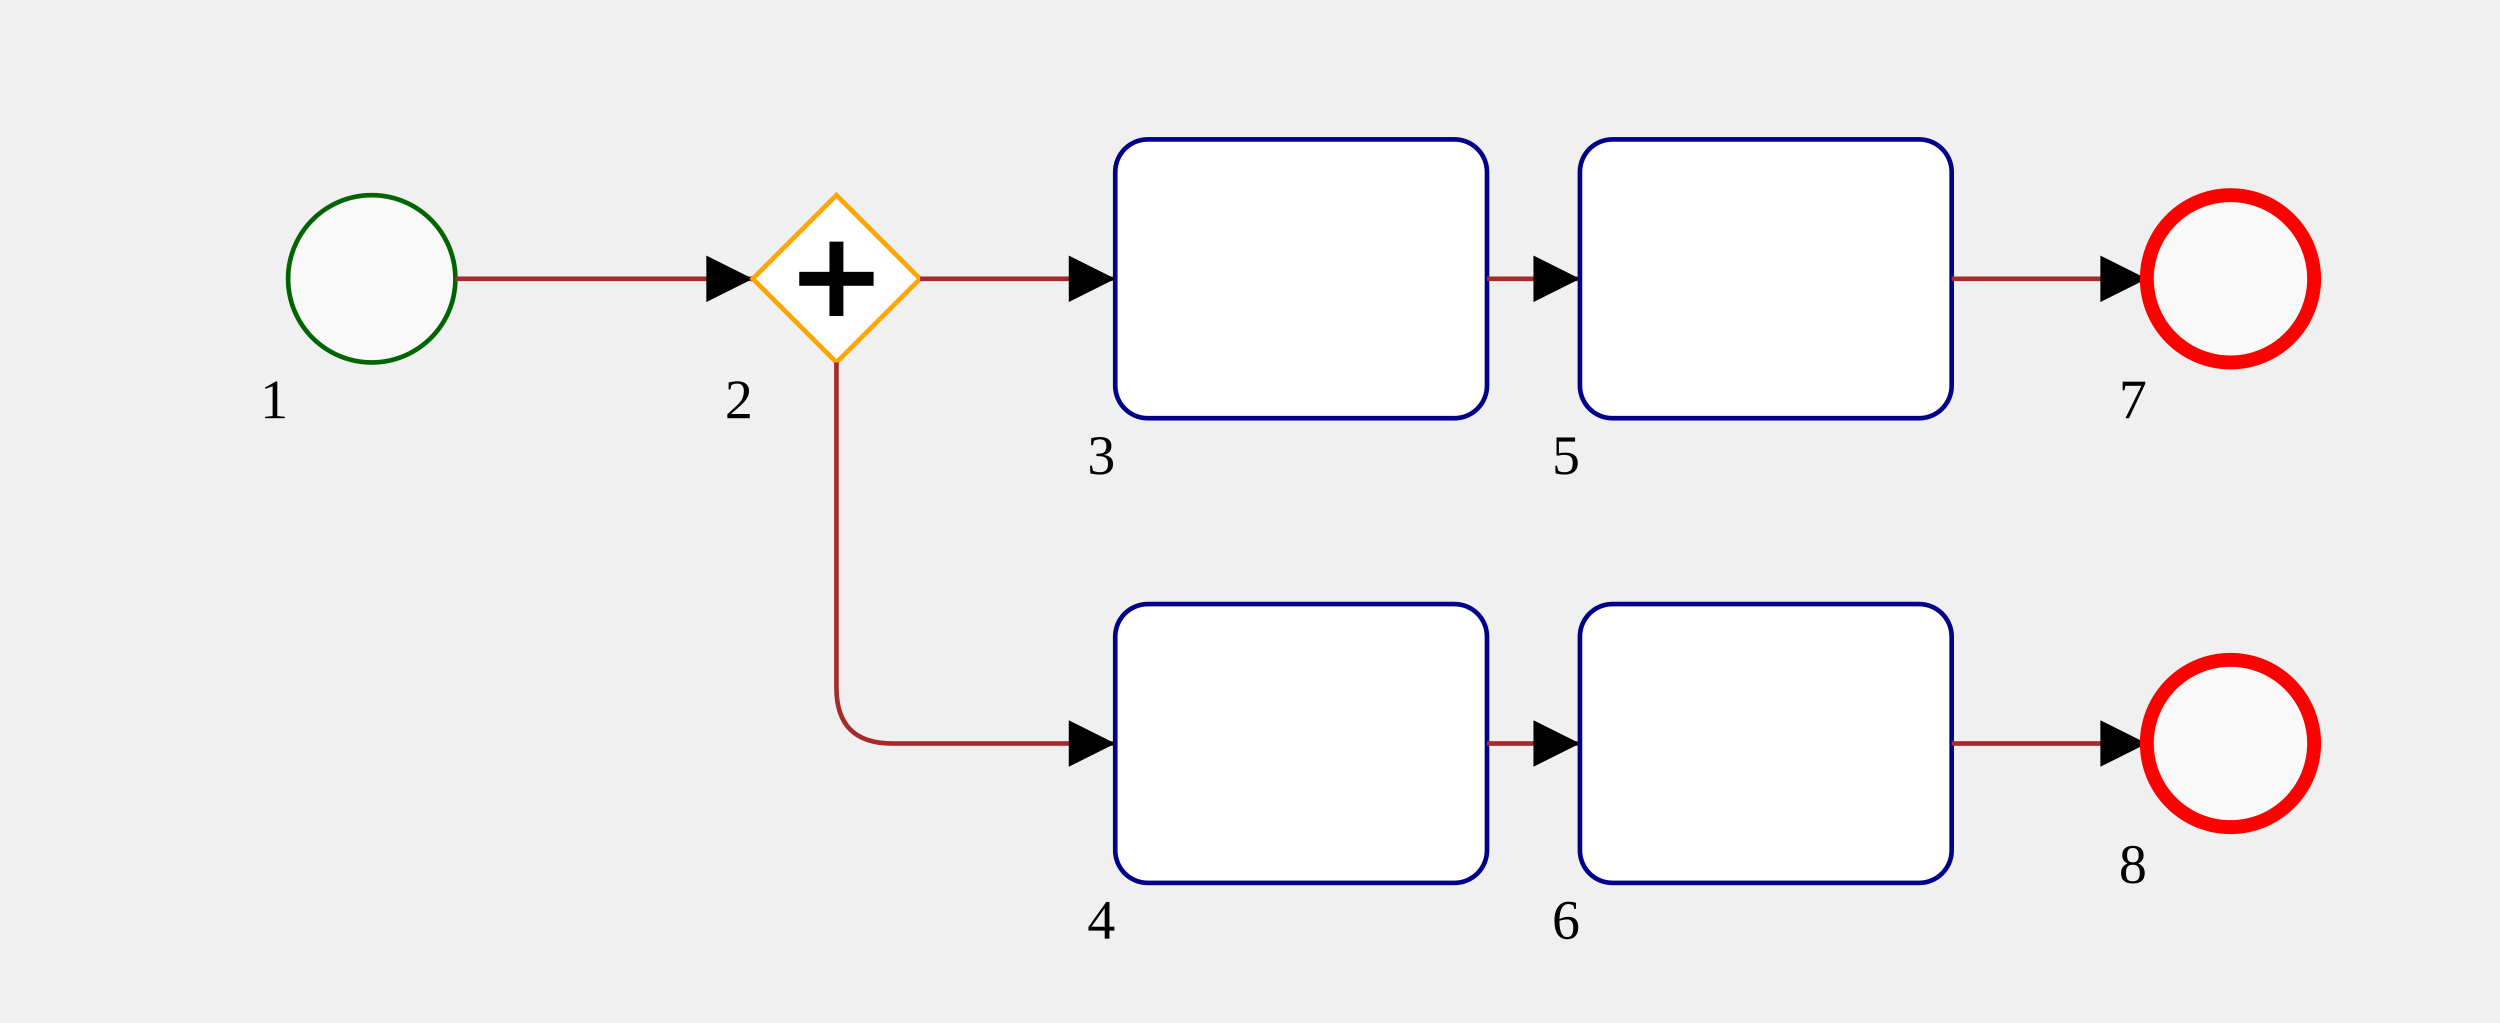
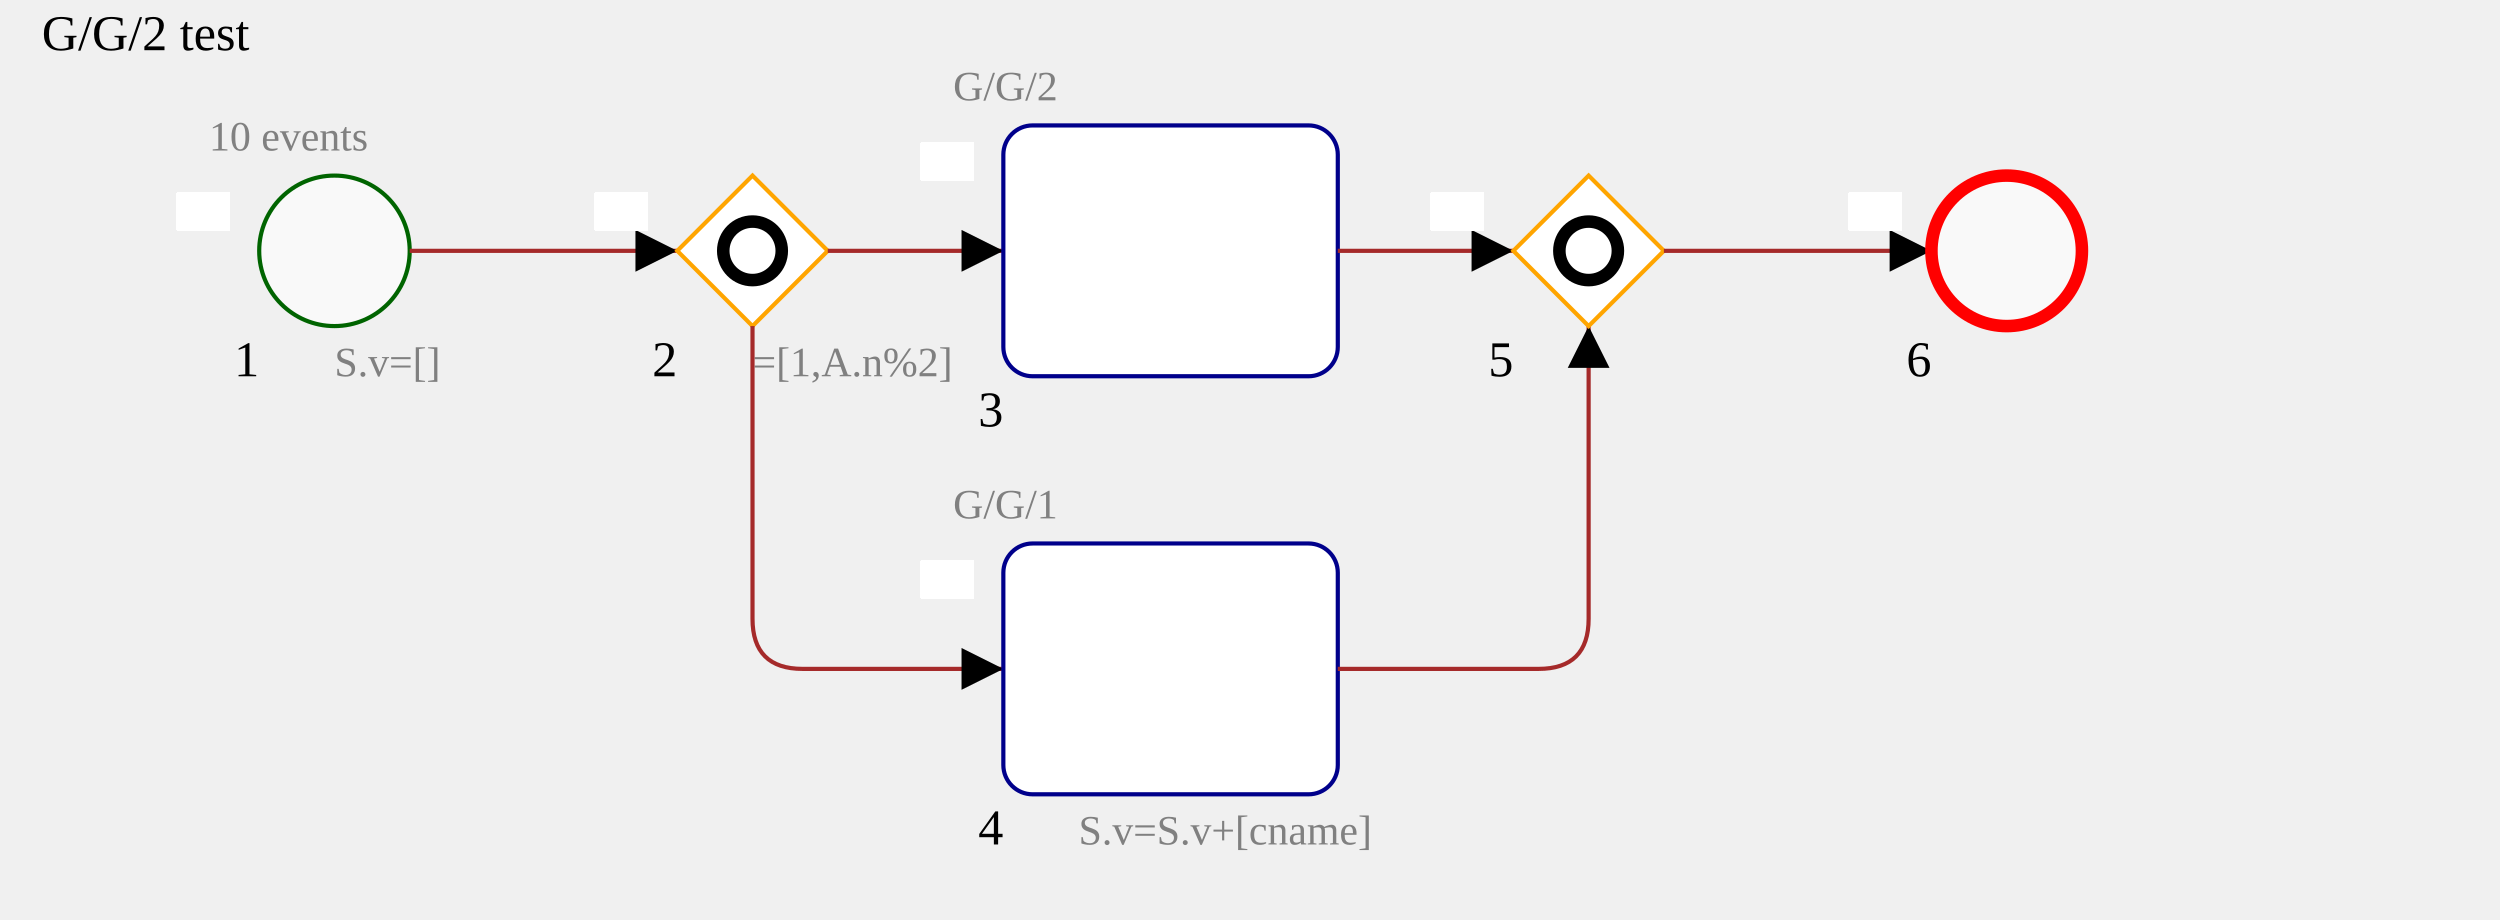
- <svg xmlns="http://www.w3.org/2000/svg" width="538" height="220">
+ <svg xmlns="http://www.w3.org/2000/svg" width="598" height="220">
  <defs>
    <marker id="triangle" viewBox="0 0 10 10" refX="10" refY="5" markerUnits="strokeWidth" markerWidth="10" markerHeight="10" orient="auto">
      <path d="M 0 0 L 10 5 L 0 10 z" fill="black" />
    </marker>
  </defs>
+   <text x="10" y="12"> G/G/2 test</text>
  <text x="56.0" y="90.0">1</text>
+   <text font-size="smaller" style="fill:gray" x="50.0" y="36.0">
+     <tspan xml:space="preserve">10 events</tspan>
+   </text>
+   <text class="t1" font-size="smaller" style="fill:gray" x="80.0" y="90.0">
+     <tspan xml:space="preserve">S.v=[]</tspan>
+   </text>
  <ellipse cx="80.0" cy="60.0" rx="18.0" ry="18.0" stroke-width="1" stroke="darkgreen" fill-opacity="0.6" fill="white" />
  <path marker-end="url(#triangle)" d="M98 60 L162 60 " style="fill:none;stroke:brown;stroke-width:1" />
  <text x="156.0" y="90.0">2</text>
+   <text font-size="smaller" style="fill:gray" x="150.0" y="36.0">
+     <tspan xml:space="preserve" />
+   </text>
+   <text class="t1" font-size="smaller" style="fill:gray" x="180.0" y="90.0">
+     <tspan xml:space="preserve">=[1,A.n%2]</tspan>
+   </text>
  <path d="M162 60 L180 42 L198 60 L180 78 Z" stroke="orange" fill="white" />
-   <path d="M172 60 L188 60 M180 52 L180 68" stroke="black" stroke-width="3" />
+   <circle cx="180" cy="60" r="7" fill="none" stroke="black" stroke-width="3" />
  <path marker-end="url(#triangle)" d="M198 60 L240 60 " style="fill:none;stroke:brown;stroke-width:1" />
  <path marker-end="url(#triangle)" d="M180 78 L180 148.001 Q180 160 192 160 L240 160 " style="fill:none;stroke:brown;stroke-width:1" />
  <text x="234.0" y="102.0">3</text>
+   <text font-size="smaller" style="fill:gray" x="228.0" y="24.0">
+     <tspan xml:space="preserve">G/G/2</tspan>
+   </text>
+   <text class="t1" font-size="smaller" style="fill:gray" x="258.0" y="102.0">
+     <tspan xml:space="preserve" />
+   </text>
  <rect rx="7" ry="7" x="240.0" y="30.0" width="80.0" height="60.0" stroke="darkblue" fill="white" />
-   <path marker-end="url(#triangle)" d="M320 60 L340 60 " style="fill:none;stroke:brown;stroke-width:1" />
+   <path marker-end="url(#triangle)" d="M320 60 L362 60 " style="fill:none;stroke:brown;stroke-width:1" />
  <text x="234.0" y="202.0">4</text>
+   <text font-size="smaller" style="fill:gray" x="228.0" y="124.0">
+     <tspan xml:space="preserve">G/G/1</tspan>
+   </text>
+   <text class="t1" font-size="smaller" style="fill:gray" x="258.0" y="202.0">
+     <tspan xml:space="preserve">S.v=S.v+[cname]</tspan>
+   </text>
  <rect rx="7" ry="7" x="240.0" y="130.0" width="80.0" height="60.0" stroke="darkblue" fill="white" />
-   <path marker-end="url(#triangle)" d="M320 160 L340 160 " style="fill:none;stroke:brown;stroke-width:1" />
-   <text x="334.0" y="102.0">5</text>
-   <rect rx="7" ry="7" x="340.0" y="30.0" width="80.0" height="60.0" stroke="darkblue" fill="white" />
-   <path marker-end="url(#triangle)" d="M420 60 L462 60 " style="fill:none;stroke:brown;stroke-width:1" />
-   <text x="334.0" y="202.0">6</text>
-   <rect rx="7" ry="7" x="340.0" y="130.0" width="80.0" height="60.0" stroke="darkblue" fill="white" />
-   <path marker-end="url(#triangle)" d="M420 160 L462 160 " style="fill:none;stroke:brown;stroke-width:1" />
-   <text x="456.0" y="90.0">7</text>
+   <path marker-end="url(#triangle)" d="M320 160 L368 160 Q380 160 380 147.999 L380 78 " style="fill:none;stroke:brown;stroke-width:1" />
+   <text x="356.0" y="90.0">5</text>
+   <text font-size="smaller" style="fill:gray" x="350.0" y="36.0">
+     <tspan xml:space="preserve" />
+   </text>
+   <path d="M362 60 L380 42 L398 60 L380 78 Z" stroke="orange" fill="white" />
+   <circle cx="380" cy="60" r="7" fill="none" stroke="black" stroke-width="3" />
+   <path marker-end="url(#triangle)" d="M398 60 L462 60 " style="fill:none;stroke:brown;stroke-width:1" />
+   <text x="456.0" y="90.0">6</text>
+   <text font-size="smaller" style="fill:gray" x="450.0" y="36.0">
+     <tspan xml:space="preserve" />
+   </text>
  <ellipse cx="480.0" cy="60.0" rx="18.0" ry="18.0" stroke-width="3" stroke="red" fill-opacity="0.6" fill="white" />
-   <text x="456.0" y="190.0">8</text>
-   <ellipse cx="480.0" cy="160.0" rx="18.0" ry="18.0" stroke-width="3" stroke="red" fill-opacity="0.6" fill="white" />
+   <defs>
+     <filter x="0" y="0" width="1" height="1" id="fi">
+       <feFlood flood-color="white" />
+       <feComposite in="SourceGraphic" operator="atop" />
+     </filter>
+   </defs>
+   <text class="t1" filter="url(#fi)" style="font-size:small;fill:red" x="42" y="55" visibility="hidden">1
+ <animate attributeName="visibility" from="hidden" to="visible" begin="0.0s" dur="0.01s" fill="freeze" />
+     <animate attributeName="x" to="100" begin="0.0s" dur="0.5s" fill="freeze" />
+     <animate attributeName="visibility" from="visible" to="hidden" begin="0.0s" dur="0.01s" fill="freeze" />
+   </text>
+   <text class="t1" filter="url(#fi)" style="font-size:small;fill:red" x="142" y="55" visibility="hidden">1
+ <animate attributeName="visibility" from="hidden" to="visible" begin="0.0s" dur="0.01s" fill="freeze" />
+     <animate attributeName="x" to="200" begin="0.0s" dur="0.5s" fill="freeze" />
+     <animate attributeName="visibility" from="visible" to="hidden" begin="0.0s" dur="0.01s" fill="freeze" />
+   </text>
+   <text class="t1" filter="url(#fi)" style="font-size:small;fill:red" x="220" y="43" visibility="hidden">1
+ <animate attributeName="visibility" from="hidden" to="visible" begin="0.0s" dur="0.01s" fill="freeze" />
+     <animate attributeName="x" to="278" begin="0.0s" dur="0.5s" fill="freeze" />
+     <animate attributeName="visibility" from="visible" to="hidden" begin="4.0s" dur="0.01s" fill="freeze" />
+   </text>
+   <text class="t1" filter="url(#fi)" style="font-size:small;fill:red" x="220" y="143" visibility="hidden">1
+ <animate attributeName="visibility" from="hidden" to="visible" begin="0.0s" dur="0.01s" fill="freeze" />
+     <animate attributeName="x" to="278" begin="0.0s" dur="0.5s" fill="freeze" />
+     <animate attributeName="visibility" from="visible" to="hidden" begin="4.0s" dur="0.01s" fill="freeze" />
+   </text>
+   <text class="t1" filter="url(#fi)" style="font-size:small;fill:red" x="342" y="55" visibility="hidden">1
+ <animate attributeName="visibility" from="hidden" to="visible" begin="4.0s" dur="0.01s" fill="freeze" />
+     <animate attributeName="x" to="400" begin="4.0s" dur="0.5s" fill="freeze" />
+     <animate attributeName="visibility" from="visible" to="hidden" begin="4.0s" dur="0.01s" fill="freeze" />
+   </text>
+   <text class="t1" filter="url(#fi)" style="font-size:small;fill:red" x="442" y="55" visibility="hidden">1
+ <animate attributeName="visibility" from="hidden" to="visible" begin="4.0s" dur="0.01s" fill="freeze" />
+     <animate attributeName="x" to="500" begin="4.0s" dur="0.5s" fill="freeze" />
+     <animate attributeName="visibility" from="visible" to="hidden" begin="4.0s" dur="0.01s" fill="freeze" />
+   </text>
+   <text class="t1" filter="url(#fi)" style="font-size:small;fill:red" x="42" y="55" visibility="hidden">2
+ <animate attributeName="visibility" from="hidden" to="visible" begin="1.0s" dur="0.01s" fill="freeze" />
+     <animate attributeName="x" to="100" begin="1.0s" dur="0.5s" fill="freeze" />
+     <animate attributeName="visibility" from="visible" to="hidden" begin="1.0s" dur="0.01s" fill="freeze" />
+   </text>
+   <text class="t1" filter="url(#fi)" style="font-size:small;fill:red" x="142" y="55" visibility="hidden">2
+ <animate attributeName="visibility" from="hidden" to="visible" begin="1.0s" dur="0.01s" fill="freeze" />
+     <animate attributeName="x" to="200" begin="1.0s" dur="0.5s" fill="freeze" />
+     <animate attributeName="visibility" from="visible" to="hidden" begin="1.0s" dur="0.01s" fill="freeze" />
+   </text>
+   <text class="t1" filter="url(#fi)" style="font-size:small;fill:red" x="220" y="43" visibility="hidden">2
+ <animate attributeName="visibility" from="hidden" to="visible" begin="1.0s" dur="0.01s" fill="freeze" />
+     <animate attributeName="x" to="278" begin="1.0s" dur="0.5s" fill="freeze" />
+     <animate attributeName="visibility" from="visible" to="hidden" begin="5.0s" dur="0.01s" fill="freeze" />
+   </text>
+   <text class="t1" filter="url(#fi)" style="font-size:small;fill:red" x="220" y="143" visibility="hidden">2
+ </text>
+   <text class="t1" filter="url(#fi)" style="font-size:small;fill:red" x="342" y="55" visibility="hidden">2
+ <animate attributeName="visibility" from="hidden" to="visible" begin="5.0s" dur="0.01s" fill="freeze" />
+     <animate attributeName="x" to="400" begin="5.0s" dur="0.5s" fill="freeze" />
+     <animate attributeName="visibility" from="visible" to="hidden" begin="5.0s" dur="0.01s" fill="freeze" />
+   </text>
+   <text class="t1" filter="url(#fi)" style="font-size:small;fill:red" x="442" y="55" visibility="hidden">2
+ <animate attributeName="visibility" from="hidden" to="visible" begin="5.0s" dur="0.01s" fill="freeze" />
+     <animate attributeName="x" to="500" begin="5.0s" dur="0.5s" fill="freeze" />
+     <animate attributeName="visibility" from="visible" to="hidden" begin="5.0s" dur="0.01s" fill="freeze" />
+   </text>
+   <text class="t1" filter="url(#fi)" style="font-size:small;fill:red" x="42" y="55" visibility="hidden">3
+ <animate attributeName="visibility" from="hidden" to="visible" begin="2.0s" dur="0.01s" fill="freeze" />
+     <animate attributeName="x" to="100" begin="2.0s" dur="0.5s" fill="freeze" />
+     <animate attributeName="visibility" from="visible" to="hidden" begin="2.0s" dur="0.01s" fill="freeze" />
+   </text>
+   <text class="t1" filter="url(#fi)" style="font-size:small;fill:red" x="142" y="55" visibility="hidden">3
+ <animate attributeName="visibility" from="hidden" to="visible" begin="2.0s" dur="0.01s" fill="freeze" />
+     <animate attributeName="x" to="200" begin="2.0s" dur="0.5s" fill="freeze" />
+     <animate attributeName="visibility" from="visible" to="hidden" begin="2.0s" dur="0.01s" fill="freeze" />
+   </text>
+   <text class="t1" filter="url(#fi)" style="font-size:small;fill:red" x="220" y="43" visibility="hidden">3
+ <animate attributeName="visibility" from="hidden" to="visible" begin="2.0s" dur="0.01s" fill="freeze" />
+     <animate attributeName="x" to="278" begin="4.0s" dur="0.5s" fill="freeze" />
+     <animate attributeName="visibility" from="visible" to="hidden" begin="8.0s" dur="0.01s" fill="freeze" />
+   </text>
+   <text class="t1" filter="url(#fi)" style="font-size:small;fill:red" x="220" y="143" visibility="hidden">3
+ <animate attributeName="visibility" from="hidden" to="visible" begin="2.0s" dur="0.01s" fill="freeze" />
+     <animate attributeName="x" to="278" begin="4.0s" dur="0.5s" fill="freeze" />
+     <animate attributeName="visibility" from="visible" to="hidden" begin="8.0s" dur="0.01s" fill="freeze" />
+   </text>
+   <text class="t1" filter="url(#fi)" style="font-size:small;fill:red" x="342" y="55" visibility="hidden">3
+ <animate attributeName="visibility" from="hidden" to="visible" begin="8.0s" dur="0.01s" fill="freeze" />
+     <animate attributeName="x" to="400" begin="8.0s" dur="0.5s" fill="freeze" />
+     <animate attributeName="visibility" from="visible" to="hidden" begin="8.0s" dur="0.01s" fill="freeze" />
+   </text>
+   <text class="t1" filter="url(#fi)" style="font-size:small;fill:red" x="442" y="55" visibility="hidden">3
+ <animate attributeName="visibility" from="hidden" to="visible" begin="8.0s" dur="0.01s" fill="freeze" />
+     <animate attributeName="x" to="500" begin="8.0s" dur="0.5s" fill="freeze" />
+     <animate attributeName="visibility" from="visible" to="hidden" begin="8.0s" dur="0.01s" fill="freeze" />
+   </text>
+   <text class="t1" filter="url(#fi)" style="font-size:small;fill:red" x="42" y="55" visibility="hidden">4
+ <animate attributeName="visibility" from="hidden" to="visible" begin="3.0s" dur="0.01s" fill="freeze" />
+     <animate attributeName="x" to="100" begin="3.0s" dur="0.5s" fill="freeze" />
+     <animate attributeName="visibility" from="visible" to="hidden" begin="3.0s" dur="0.01s" fill="freeze" />
+   </text>
+   <text class="t1" filter="url(#fi)" style="font-size:small;fill:red" x="142" y="55" visibility="hidden">4
+ <animate attributeName="visibility" from="hidden" to="visible" begin="3.0s" dur="0.01s" fill="freeze" />
+     <animate attributeName="x" to="200" begin="3.0s" dur="0.5s" fill="freeze" />
+     <animate attributeName="visibility" from="visible" to="hidden" begin="3.0s" dur="0.01s" fill="freeze" />
+   </text>
+   <text class="t1" filter="url(#fi)" style="font-size:small;fill:red" x="220" y="43" visibility="hidden">4
+ <animate attributeName="visibility" from="hidden" to="visible" begin="3.0s" dur="0.01s" fill="freeze" />
+     <animate attributeName="x" to="278" begin="5.0s" dur="0.5s" fill="freeze" />
+     <animate attributeName="visibility" from="visible" to="hidden" begin="9.0s" dur="0.01s" fill="freeze" />
+   </text>
+   <text class="t1" filter="url(#fi)" style="font-size:small;fill:red" x="220" y="143" visibility="hidden">4
+ </text>
+   <text class="t1" filter="url(#fi)" style="font-size:small;fill:red" x="342" y="55" visibility="hidden">4
+ <animate attributeName="visibility" from="hidden" to="visible" begin="9.0s" dur="0.01s" fill="freeze" />
+     <animate attributeName="x" to="400" begin="9.0s" dur="0.5s" fill="freeze" />
+     <animate attributeName="visibility" from="visible" to="hidden" begin="9.0s" dur="0.01s" fill="freeze" />
+   </text>
+   <text class="t1" filter="url(#fi)" style="font-size:small;fill:red" x="442" y="55" visibility="hidden">4
+ <animate attributeName="visibility" from="hidden" to="visible" begin="9.0s" dur="0.01s" fill="freeze" />
+     <animate attributeName="x" to="500" begin="9.0s" dur="0.5s" fill="freeze" />
+     <animate attributeName="visibility" from="visible" to="hidden" begin="9.0s" dur="0.01s" fill="freeze" />
+   </text>
+   <text class="t1" filter="url(#fi)" style="font-size:small;fill:red" x="42" y="55" visibility="hidden">5
+ <animate attributeName="visibility" from="hidden" to="visible" begin="4.0s" dur="0.01s" fill="freeze" />
+     <animate attributeName="x" to="100" begin="4.0s" dur="0.5s" fill="freeze" />
+     <animate attributeName="visibility" from="visible" to="hidden" begin="4.0s" dur="0.01s" fill="freeze" />
+   </text>
+   <text class="t1" filter="url(#fi)" style="font-size:small;fill:red" x="142" y="55" visibility="hidden">5
+ <animate attributeName="visibility" from="hidden" to="visible" begin="4.0s" dur="0.01s" fill="freeze" />
+     <animate attributeName="x" to="200" begin="4.0s" dur="0.5s" fill="freeze" />
+     <animate attributeName="visibility" from="visible" to="hidden" begin="4.0s" dur="0.01s" fill="freeze" />
+   </text>
+   <text class="t1" filter="url(#fi)" style="font-size:small;fill:red" x="220" y="43" visibility="hidden">5
+ <animate attributeName="visibility" from="hidden" to="visible" begin="4.0s" dur="0.01s" fill="freeze" />
+     <animate attributeName="x" to="278" begin="8.0s" dur="0.5s" fill="freeze" />
+     <animate attributeName="visibility" from="visible" to="hidden" begin="12.0s" dur="0.01s" fill="freeze" />
+   </text>
+   <text class="t1" filter="url(#fi)" style="font-size:small;fill:red" x="220" y="143" visibility="hidden">5
+ <animate attributeName="visibility" from="hidden" to="visible" begin="4.0s" dur="0.01s" fill="freeze" />
+     <animate attributeName="x" to="278" begin="8.0s" dur="0.5s" fill="freeze" />
+     <animate attributeName="visibility" from="visible" to="hidden" begin="12.0s" dur="0.01s" fill="freeze" />
+   </text>
+   <text class="t1" filter="url(#fi)" style="font-size:small;fill:red" x="342" y="55" visibility="hidden">5
+ <animate attributeName="visibility" from="hidden" to="visible" begin="12.0s" dur="0.01s" fill="freeze" />
+     <animate attributeName="x" to="400" begin="12.0s" dur="0.5s" fill="freeze" />
+     <animate attributeName="visibility" from="visible" to="hidden" begin="12.0s" dur="0.01s" fill="freeze" />
+   </text>
+   <text class="t1" filter="url(#fi)" style="font-size:small;fill:red" x="442" y="55" visibility="hidden">5
+ <animate attributeName="visibility" from="hidden" to="visible" begin="12.0s" dur="0.01s" fill="freeze" />
+     <animate attributeName="x" to="500" begin="12.0s" dur="0.5s" fill="freeze" />
+     <animate attributeName="visibility" from="visible" to="hidden" begin="12.0s" dur="0.01s" fill="freeze" />
+   </text>
+   <text class="t1" filter="url(#fi)" style="font-size:small;fill:red" x="42" y="55" visibility="hidden">6
+ <animate attributeName="visibility" from="hidden" to="visible" begin="5.0s" dur="0.01s" fill="freeze" />
+     <animate attributeName="x" to="100" begin="5.0s" dur="0.5s" fill="freeze" />
+     <animate attributeName="visibility" from="visible" to="hidden" begin="5.0s" dur="0.01s" fill="freeze" />
+   </text>
+   <text class="t1" filter="url(#fi)" style="font-size:small;fill:red" x="142" y="55" visibility="hidden">6
+ <animate attributeName="visibility" from="hidden" to="visible" begin="5.0s" dur="0.01s" fill="freeze" />
+     <animate attributeName="x" to="200" begin="5.0s" dur="0.5s" fill="freeze" />
+     <animate attributeName="visibility" from="visible" to="hidden" begin="5.0s" dur="0.01s" fill="freeze" />
+   </text>
+   <text class="t1" filter="url(#fi)" style="font-size:small;fill:red" x="220" y="43" visibility="hidden">6
+ <animate attributeName="visibility" from="hidden" to="visible" begin="5.0s" dur="0.01s" fill="freeze" />
+     <animate attributeName="x" to="278" begin="9.0s" dur="0.5s" fill="freeze" />
+     <animate attributeName="visibility" from="visible" to="hidden" begin="13.0s" dur="0.01s" fill="freeze" />
+   </text>
+   <text class="t1" filter="url(#fi)" style="font-size:small;fill:red" x="220" y="143" visibility="hidden">6
+ </text>
+   <text class="t1" filter="url(#fi)" style="font-size:small;fill:red" x="342" y="55" visibility="hidden">6
+ <animate attributeName="visibility" from="hidden" to="visible" begin="13.0s" dur="0.01s" fill="freeze" />
+     <animate attributeName="x" to="400" begin="13.0s" dur="0.5s" fill="freeze" />
+     <animate attributeName="visibility" from="visible" to="hidden" begin="13.0s" dur="0.01s" fill="freeze" />
+   </text>
+   <text class="t1" filter="url(#fi)" style="font-size:small;fill:red" x="442" y="55" visibility="hidden">6
+ <animate attributeName="visibility" from="hidden" to="visible" begin="13.0s" dur="0.01s" fill="freeze" />
+     <animate attributeName="x" to="500" begin="13.0s" dur="0.5s" fill="freeze" />
+     <animate attributeName="visibility" from="visible" to="hidden" begin="13.0s" dur="0.01s" fill="freeze" />
+   </text>
+   <text class="t1" filter="url(#fi)" style="font-size:small;fill:red" x="42" y="55" visibility="hidden">7
+ <animate attributeName="visibility" from="hidden" to="visible" begin="6.0s" dur="0.01s" fill="freeze" />
+     <animate attributeName="x" to="100" begin="6.0s" dur="0.5s" fill="freeze" />
+     <animate attributeName="visibility" from="visible" to="hidden" begin="6.0s" dur="0.01s" fill="freeze" />
+   </text>
+   <text class="t1" filter="url(#fi)" style="font-size:small;fill:red" x="142" y="55" visibility="hidden">7
+ <animate attributeName="visibility" from="hidden" to="visible" begin="6.0s" dur="0.01s" fill="freeze" />
+     <animate attributeName="x" to="200" begin="6.0s" dur="0.5s" fill="freeze" />
+     <animate attributeName="visibility" from="visible" to="hidden" begin="6.0s" dur="0.01s" fill="freeze" />
+   </text>
+   <text class="t1" filter="url(#fi)" style="font-size:small;fill:red" x="220" y="43" visibility="hidden">7
+ <animate attributeName="visibility" from="hidden" to="visible" begin="6.0s" dur="0.01s" fill="freeze" />
+     <animate attributeName="x" to="278" begin="12.0s" dur="0.5s" fill="freeze" />
+     <animate attributeName="visibility" from="visible" to="hidden" begin="16.0s" dur="0.01s" fill="freeze" />
+   </text>
+   <text class="t1" filter="url(#fi)" style="font-size:small;fill:red" x="220" y="143" visibility="hidden">7
+ <animate attributeName="visibility" from="hidden" to="visible" begin="6.0s" dur="0.01s" fill="freeze" />
+     <animate attributeName="x" to="278" begin="12.0s" dur="0.5s" fill="freeze" />
+     <animate attributeName="visibility" from="visible" to="hidden" begin="16.0s" dur="0.01s" fill="freeze" />
+   </text>
+   <text class="t1" filter="url(#fi)" style="font-size:small;fill:red" x="342" y="55" visibility="hidden">7
+ <animate attributeName="visibility" from="hidden" to="visible" begin="16.0s" dur="0.01s" fill="freeze" />
+     <animate attributeName="x" to="400" begin="16.0s" dur="0.5s" fill="freeze" />
+     <animate attributeName="visibility" from="visible" to="hidden" begin="16.0s" dur="0.01s" fill="freeze" />
+   </text>
+   <text class="t1" filter="url(#fi)" style="font-size:small;fill:red" x="442" y="55" visibility="hidden">7
+ <animate attributeName="visibility" from="hidden" to="visible" begin="16.0s" dur="0.01s" fill="freeze" />
+     <animate attributeName="x" to="500" begin="16.0s" dur="0.5s" fill="freeze" />
+     <animate attributeName="visibility" from="visible" to="hidden" begin="16.0s" dur="0.01s" fill="freeze" />
+   </text>
+   <text class="t1" filter="url(#fi)" style="font-size:small;fill:red" x="42" y="55" visibility="hidden">8
+ <animate attributeName="visibility" from="hidden" to="visible" begin="7.0s" dur="0.01s" fill="freeze" />
+     <animate attributeName="x" to="100" begin="7.0s" dur="0.5s" fill="freeze" />
+     <animate attributeName="visibility" from="visible" to="hidden" begin="7.0s" dur="0.01s" fill="freeze" />
+   </text>
+   <text class="t1" filter="url(#fi)" style="font-size:small;fill:red" x="142" y="55" visibility="hidden">8
+ <animate attributeName="visibility" from="hidden" to="visible" begin="7.0s" dur="0.01s" fill="freeze" />
+     <animate attributeName="x" to="200" begin="7.0s" dur="0.5s" fill="freeze" />
+     <animate attributeName="visibility" from="visible" to="hidden" begin="7.0s" dur="0.01s" fill="freeze" />
+   </text>
+   <text class="t1" filter="url(#fi)" style="font-size:small;fill:red" x="220" y="43" visibility="hidden">8
+ <animate attributeName="visibility" from="hidden" to="visible" begin="7.0s" dur="0.01s" fill="freeze" />
+     <animate attributeName="x" to="278" begin="13.0s" dur="0.5s" fill="freeze" />
+     <animate attributeName="visibility" from="visible" to="hidden" begin="17.0s" dur="0.01s" fill="freeze" />
+   </text>
+   <text class="t1" filter="url(#fi)" style="font-size:small;fill:red" x="220" y="143" visibility="hidden">8
+ </text>
+   <text class="t1" filter="url(#fi)" style="font-size:small;fill:red" x="342" y="55" visibility="hidden">8
+ <animate attributeName="visibility" from="hidden" to="visible" begin="17.0s" dur="0.01s" fill="freeze" />
+     <animate attributeName="x" to="400" begin="17.0s" dur="0.5s" fill="freeze" />
+     <animate attributeName="visibility" from="visible" to="hidden" begin="17.0s" dur="0.01s" fill="freeze" />
+   </text>
+   <text class="t1" filter="url(#fi)" style="font-size:small;fill:red" x="442" y="55" visibility="hidden">8
+ <animate attributeName="visibility" from="hidden" to="visible" begin="17.0s" dur="0.01s" fill="freeze" />
+     <animate attributeName="x" to="500" begin="17.0s" dur="0.5s" fill="freeze" />
+     <animate attributeName="visibility" from="visible" to="hidden" begin="17.0s" dur="0.01s" fill="freeze" />
+   </text>
+   <text class="t1" filter="url(#fi)" style="font-size:small;fill:red" x="42" y="55" visibility="hidden">9
+ <animate attributeName="visibility" from="hidden" to="visible" begin="8.0s" dur="0.01s" fill="freeze" />
+     <animate attributeName="x" to="100" begin="8.0s" dur="0.5s" fill="freeze" />
+     <animate attributeName="visibility" from="visible" to="hidden" begin="8.0s" dur="0.01s" fill="freeze" />
+   </text>
+   <text class="t1" filter="url(#fi)" style="font-size:small;fill:red" x="142" y="55" visibility="hidden">9
+ <animate attributeName="visibility" from="hidden" to="visible" begin="8.0s" dur="0.01s" fill="freeze" />
+     <animate attributeName="x" to="200" begin="8.0s" dur="0.5s" fill="freeze" />
+     <animate attributeName="visibility" from="visible" to="hidden" begin="8.0s" dur="0.01s" fill="freeze" />
+   </text>
+   <text class="t1" filter="url(#fi)" style="font-size:small;fill:red" x="220" y="43" visibility="hidden">9
+ <animate attributeName="visibility" from="hidden" to="visible" begin="8.0s" dur="0.01s" fill="freeze" />
+     <animate attributeName="x" to="278" begin="16.0s" dur="0.5s" fill="freeze" />
+     <animate attributeName="visibility" from="visible" to="hidden" begin="20.0s" dur="0.01s" fill="freeze" />
+   </text>
+   <text class="t1" filter="url(#fi)" style="font-size:small;fill:red" x="220" y="143" visibility="hidden">9
+ <animate attributeName="visibility" from="hidden" to="visible" begin="8.0s" dur="0.01s" fill="freeze" />
+     <animate attributeName="x" to="278" begin="16.0s" dur="0.5s" fill="freeze" />
+     <animate attributeName="visibility" from="visible" to="hidden" begin="20.0s" dur="0.01s" fill="freeze" />
+   </text>
+   <text class="t1" filter="url(#fi)" style="font-size:small;fill:red" x="342" y="55" visibility="hidden">9
+ <animate attributeName="visibility" from="hidden" to="visible" begin="20.0s" dur="0.01s" fill="freeze" />
+     <animate attributeName="x" to="400" begin="20.0s" dur="0.5s" fill="freeze" />
+     <animate attributeName="visibility" from="visible" to="hidden" begin="20.0s" dur="0.01s" fill="freeze" />
+   </text>
+   <text class="t1" filter="url(#fi)" style="font-size:small;fill:red" x="442" y="55" visibility="hidden">9
+ <animate attributeName="visibility" from="hidden" to="visible" begin="20.0s" dur="0.01s" fill="freeze" />
+     <animate attributeName="x" to="500" begin="20.0s" dur="0.5s" fill="freeze" />
+     <animate attributeName="visibility" from="visible" to="hidden" begin="20.0s" dur="0.01s" fill="freeze" />
+   </text>
+   <text class="t1" filter="url(#fi)" style="font-size:small;fill:red" x="42" y="55" visibility="hidden">10
+ <animate attributeName="visibility" from="hidden" to="visible" begin="9.0s" dur="0.01s" fill="freeze" />
+     <animate attributeName="x" to="100" begin="9.0s" dur="0.5s" fill="freeze" />
+     <animate attributeName="visibility" from="visible" to="hidden" begin="9.0s" dur="0.01s" fill="freeze" />
+   </text>
+   <text class="t1" filter="url(#fi)" style="font-size:small;fill:red" x="142" y="55" visibility="hidden">10
+ <animate attributeName="visibility" from="hidden" to="visible" begin="9.0s" dur="0.01s" fill="freeze" />
+     <animate attributeName="x" to="200" begin="9.0s" dur="0.5s" fill="freeze" />
+     <animate attributeName="visibility" from="visible" to="hidden" begin="9.0s" dur="0.01s" fill="freeze" />
+   </text>
+   <text class="t1" filter="url(#fi)" style="font-size:small;fill:red" x="220" y="43" visibility="hidden">10
+ <animate attributeName="visibility" from="hidden" to="visible" begin="9.0s" dur="0.01s" fill="freeze" />
+     <animate attributeName="x" to="278" begin="17.0s" dur="0.5s" fill="freeze" />
+     <animate attributeName="visibility" from="visible" to="hidden" begin="21.0s" dur="0.01s" fill="freeze" />
+   </text>
+   <text class="t1" filter="url(#fi)" style="font-size:small;fill:red" x="220" y="143" visibility="hidden">10
+ </text>
+   <text class="t1" filter="url(#fi)" style="font-size:small;fill:red" x="342" y="55" visibility="hidden">10
+ <animate attributeName="visibility" from="hidden" to="visible" begin="21.0s" dur="0.01s" fill="freeze" />
+     <animate attributeName="x" to="400" begin="21.0s" dur="0.5s" fill="freeze" />
+     <animate attributeName="visibility" from="visible" to="hidden" begin="21.0s" dur="0.01s" fill="freeze" />
+   </text>
+   <text class="t1" filter="url(#fi)" style="font-size:small;fill:red" x="442" y="55" visibility="hidden">10
+ <animate attributeName="visibility" from="hidden" to="visible" begin="21.0s" dur="0.01s" fill="freeze" />
+     <animate attributeName="x" to="500" begin="21.0s" dur="0.5s" fill="freeze" />
+     <animate attributeName="visibility" from="visible" to="hidden" begin="21.0s" dur="0.01s" fill="freeze" />
+   </text>
</svg>
